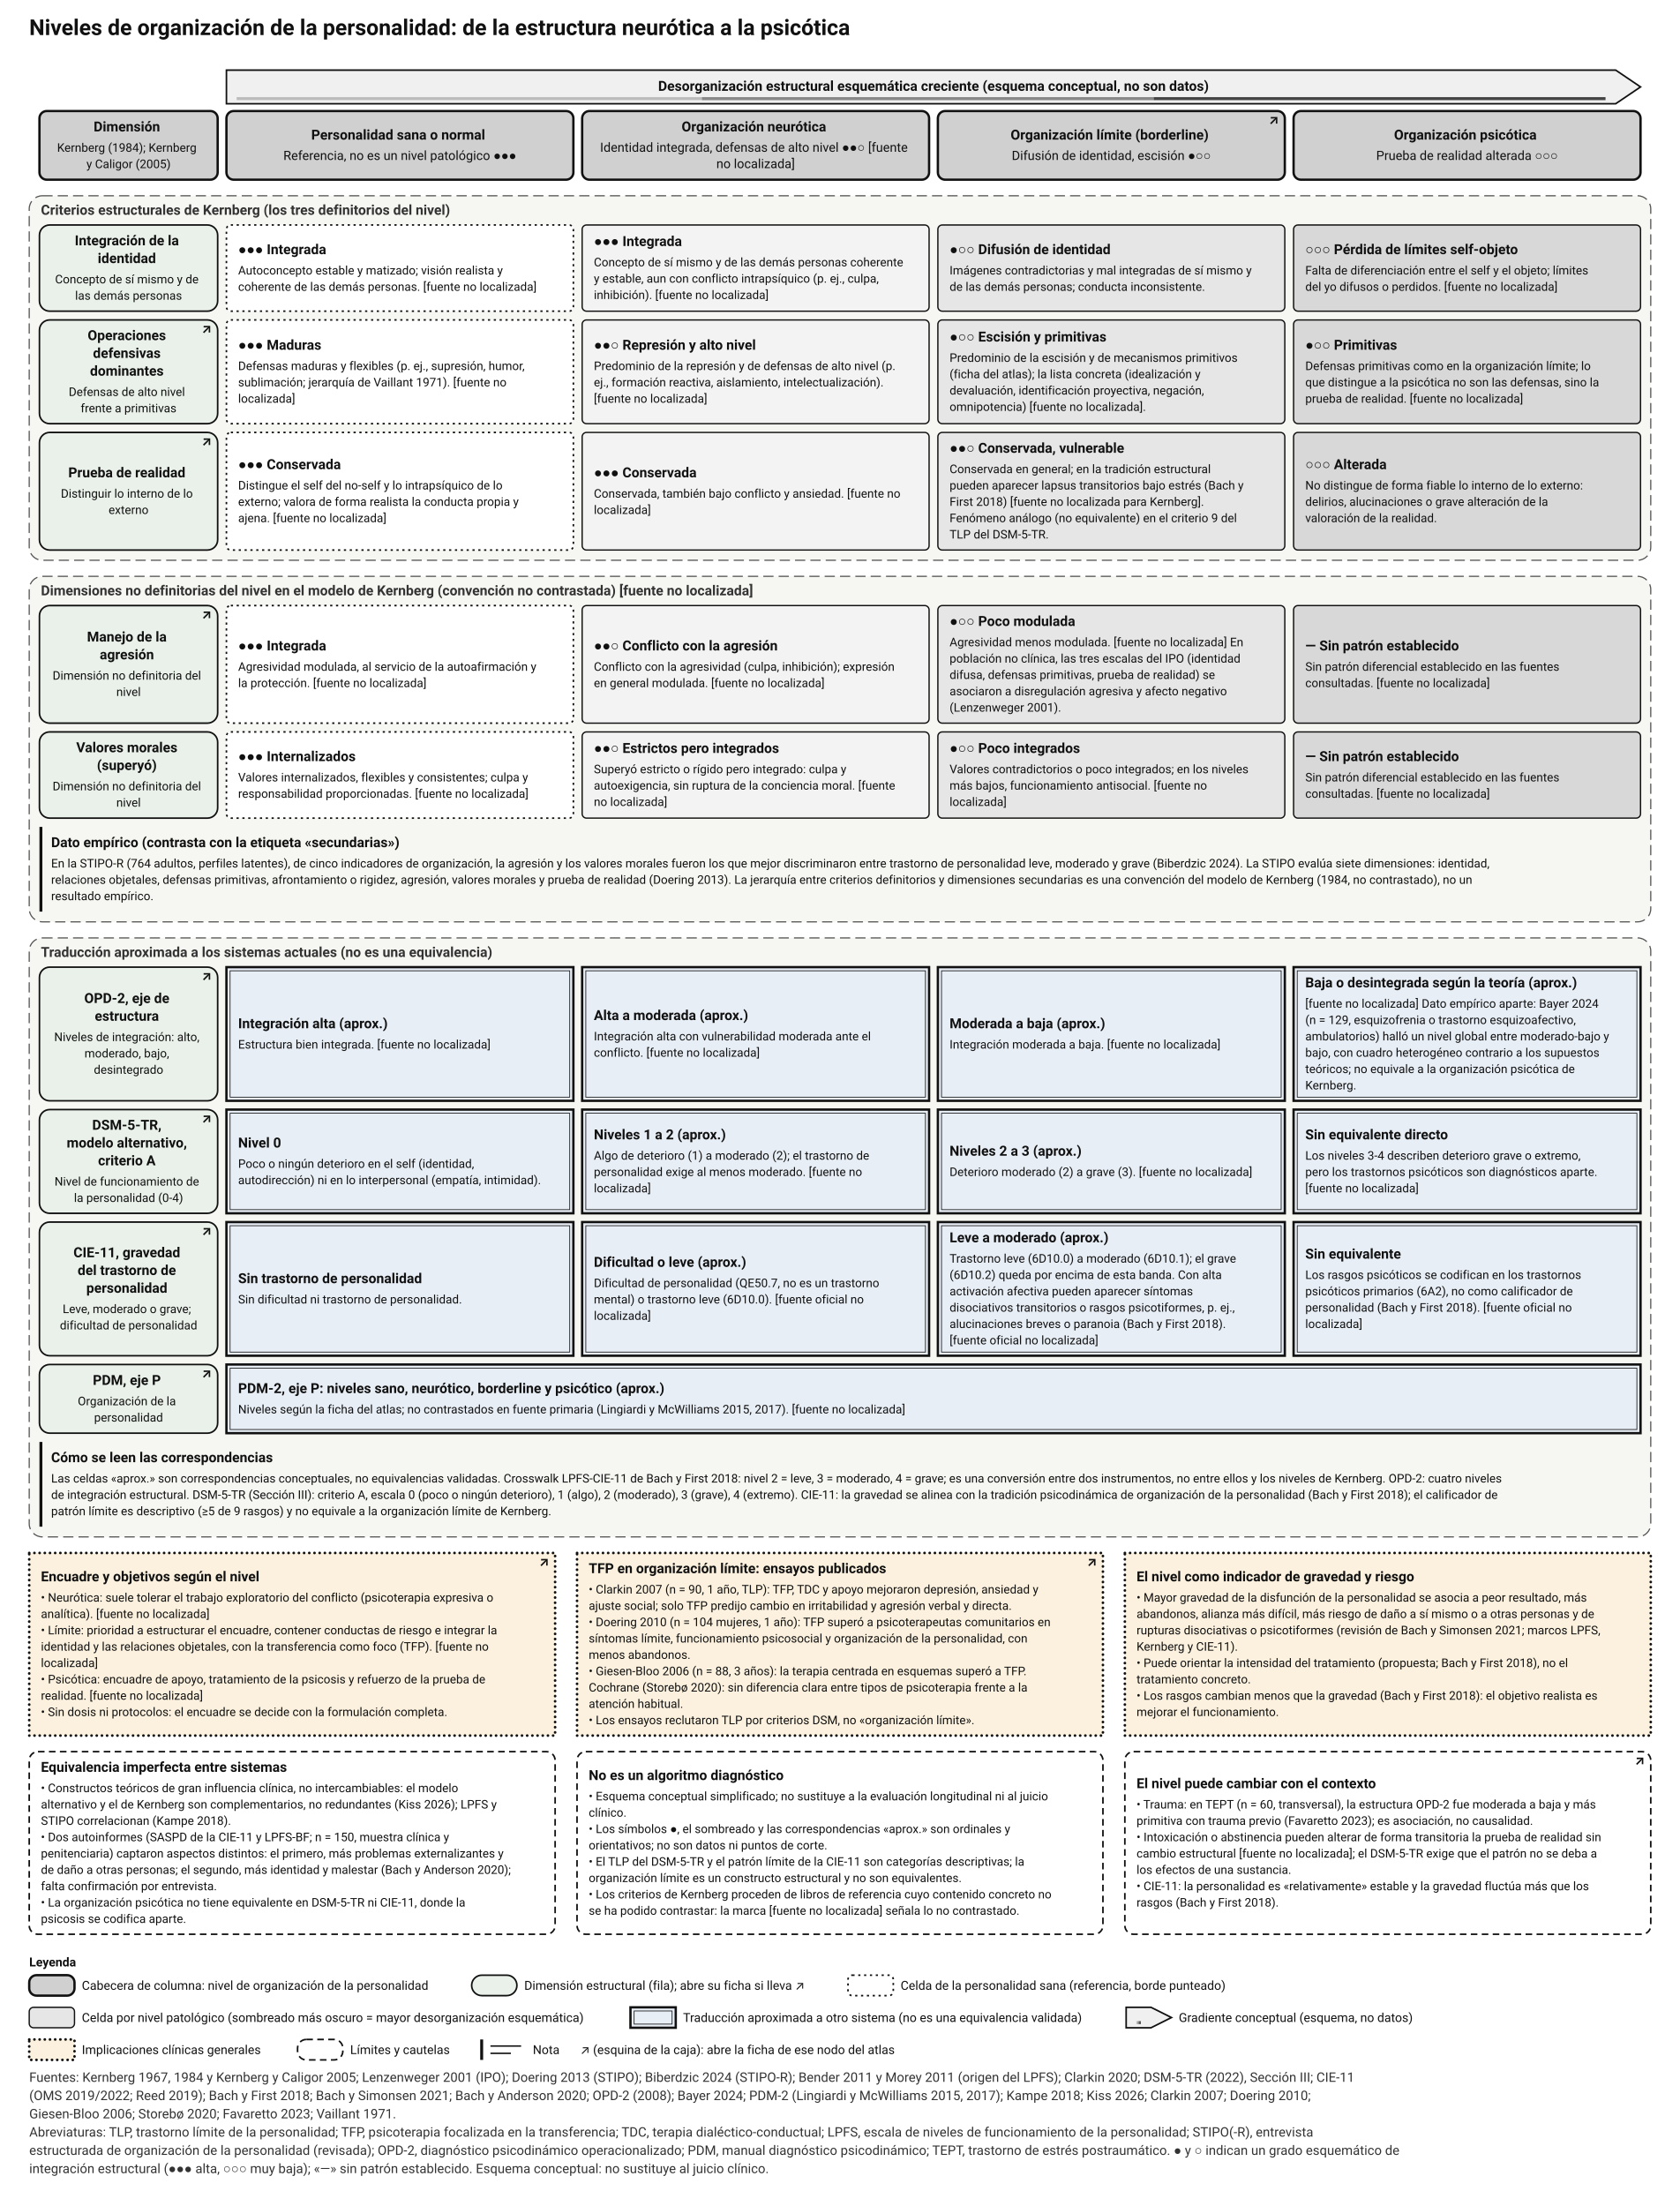
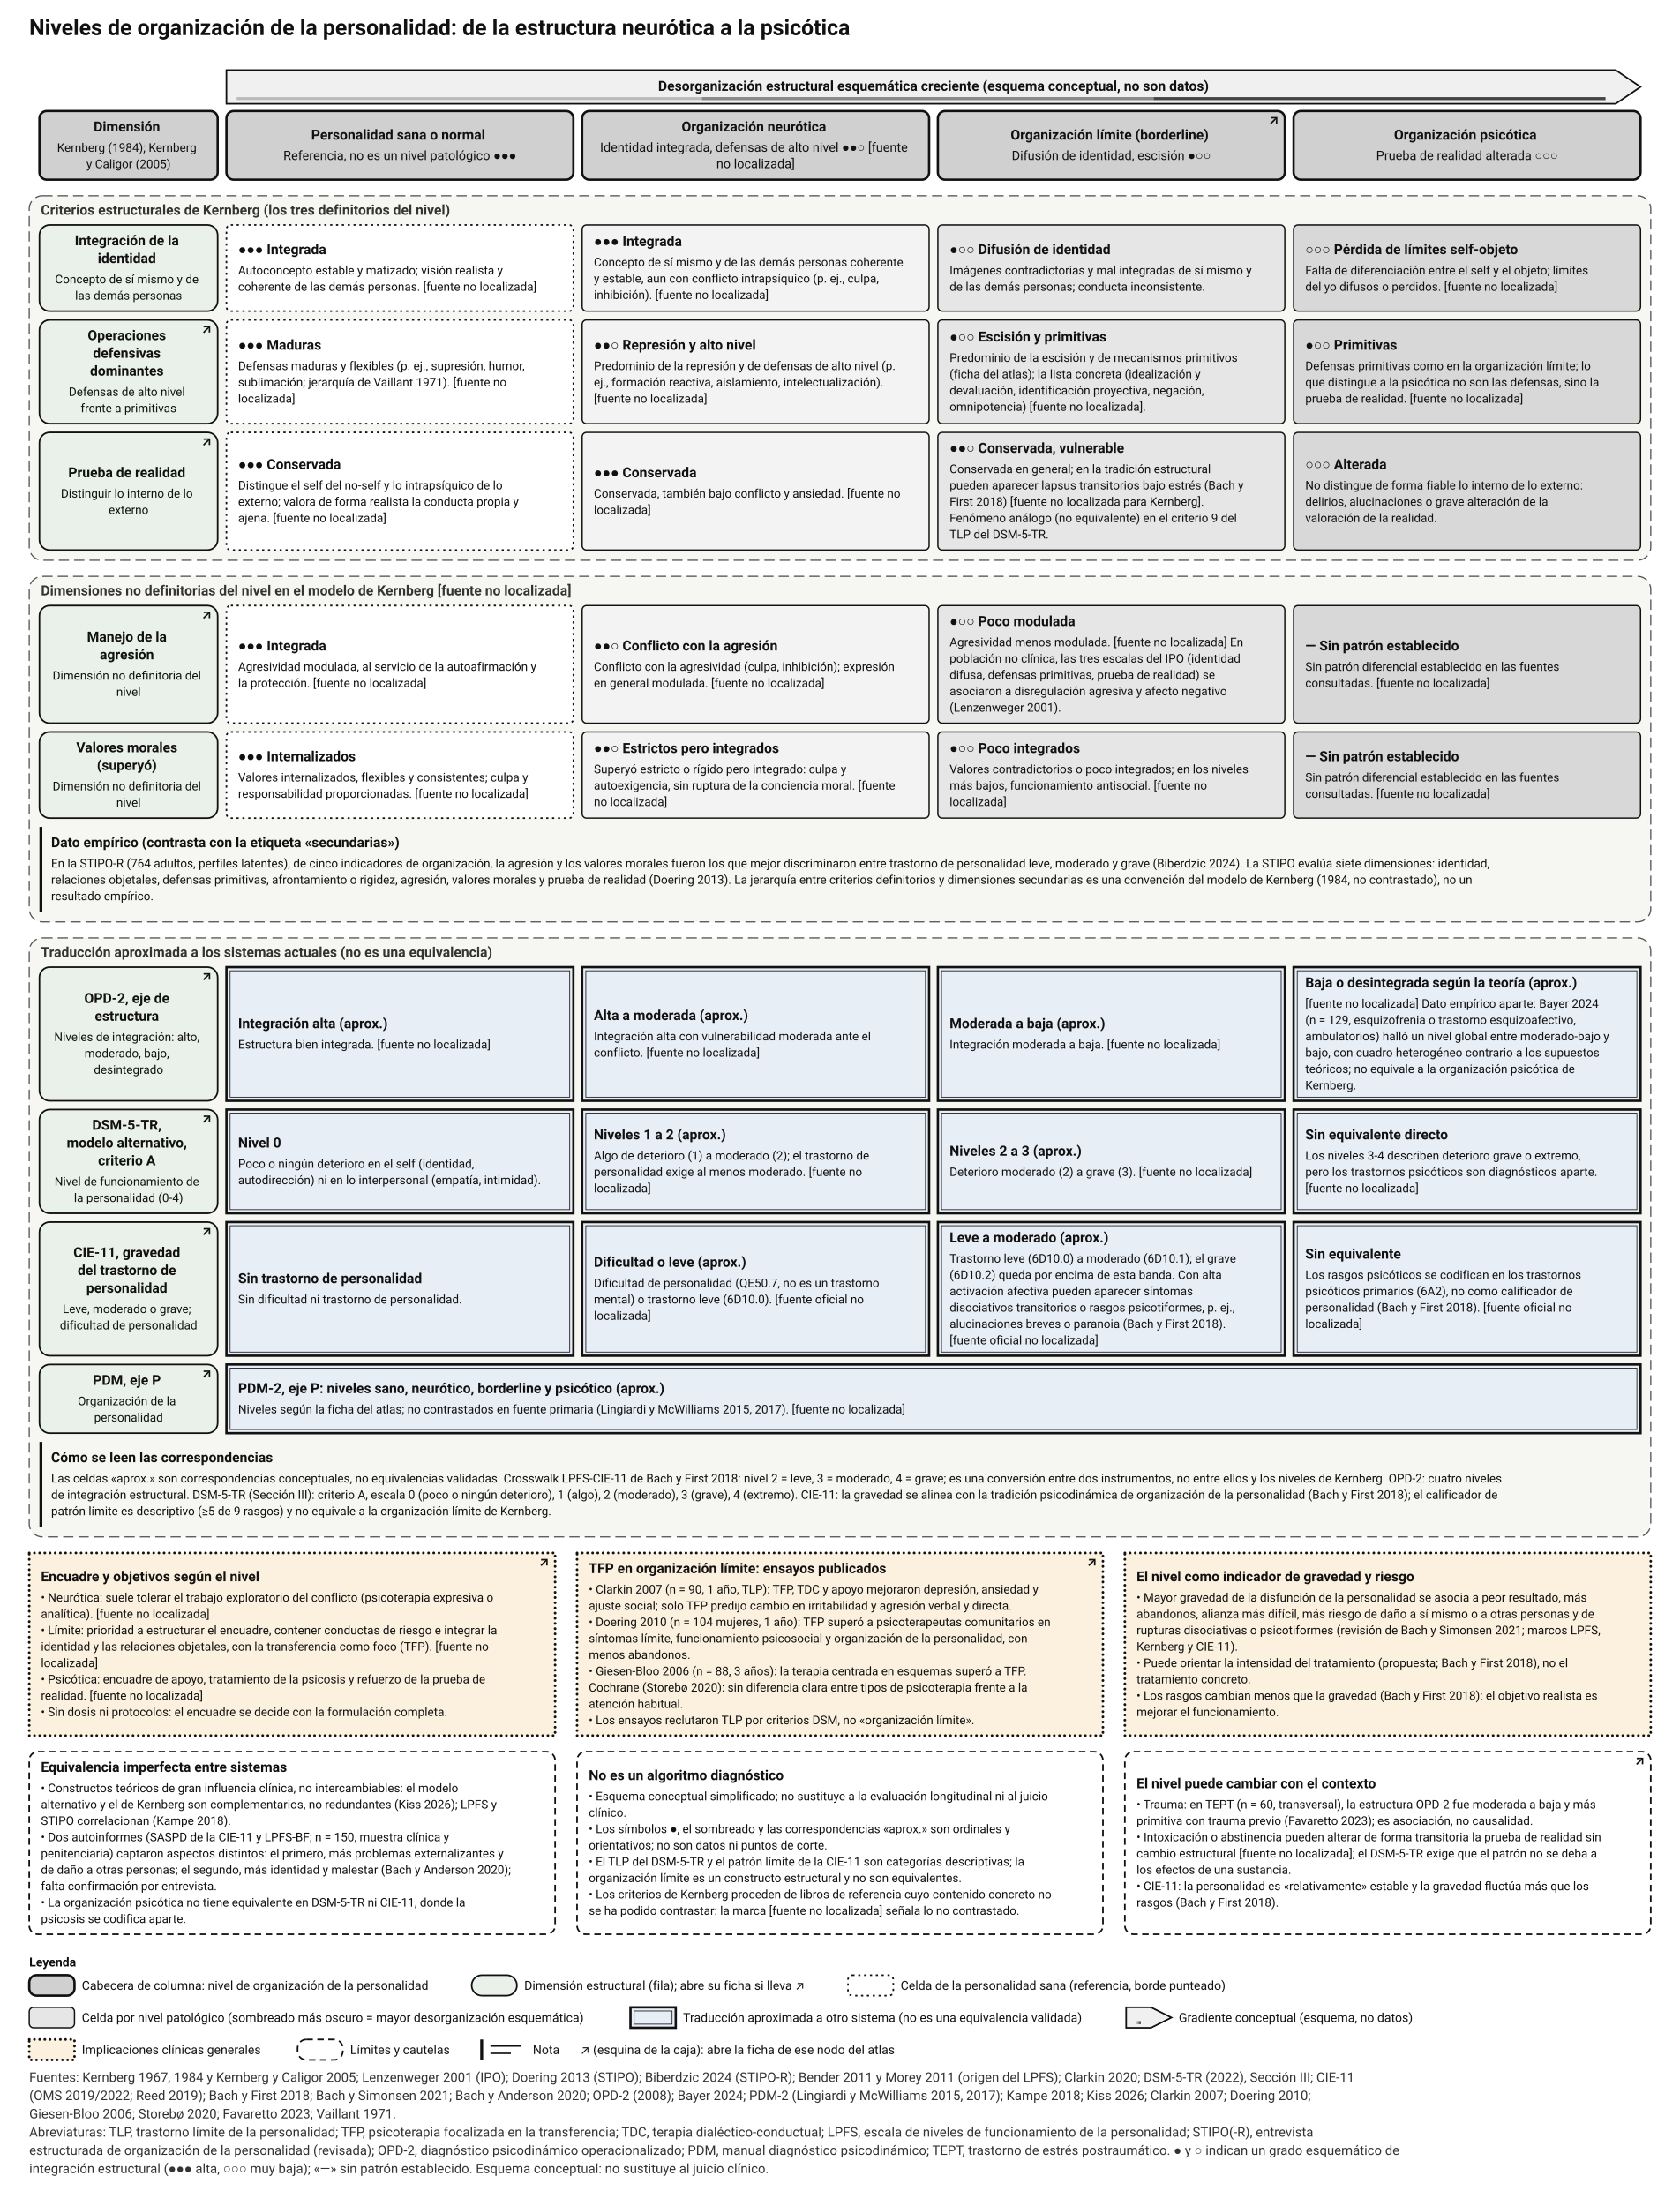
<svg xmlns="http://www.w3.org/2000/svg" width="100%" viewBox="0 0 2300 3020" role="group" aria-labelledby="ft-mod_personalidad_niveles fd-mod_personalidad_niveles" font-family="system-ui,-apple-system,'Segoe UI',Roboto,Arial,sans-serif">
  <style>.flink{cursor:pointer}.flink:hover polygon,.flink:hover rect,.flink:hover ellipse,.flink:focus polygon,.flink:focus rect,.flink:focus ellipse{stroke-width:4.2}.flink:focus{outline:none}</style>
  <rect width="2300" height="3020" fill="#fff" />
  <text x="40" y="48" font-size="30" font-weight="700" fill="#111">Niveles de organización de la personalidad: de la estructura neurótica a la psicótica</text>
  <rect x="40" y="268" width="2220" height="499" rx="18" fill="#f6f6f2" stroke="#555" stroke-width="1.6" stroke-dasharray="14 7" />
  <text x="56" y="294" font-size="19" font-weight="700" fill="#333">Criterios estructurales de Kernberg (los tres definitorios del nivel)</text>
  <rect x="40" y="789" width="2220" height="473" rx="18" fill="#f6f6f2" stroke="#555" stroke-width="1.6" stroke-dasharray="14 7" />
-   <text x="56" y="815" font-size="19" font-weight="700" fill="#333">Dimensiones no definitorias del nivel en el modelo de Kernberg (convención no contrastada) [fuente no localizada]</text>
+   <text x="56" y="815" font-size="19" font-weight="700" fill="#333">Dimensiones no definitorias del nivel en el modelo de Kernberg [fuente no localizada]</text>
  <rect x="40" y="1284" width="2220" height="820" rx="18" fill="#f6f6f2" stroke="#555" stroke-width="1.6" stroke-dasharray="14 7" />
  <text x="56" y="1310" font-size="19" font-weight="700" fill="#333">Traducción aproximada a los sistemas actuales (no es una equivalencia)</text>
  <g class="fbox">
    <polygon points="310,96 2212,96 2246,119 2212,142 310,142" fill="#f0f0f0" stroke="#111" stroke-width="2.2" />
    <rect x="324" y="133" width="1874" height="4" fill="#bbb" />
    <rect x="961.16" y="133" width="618.42" height="4" fill="#888" />
    <rect x="1579.58" y="133" width="618.42" height="4" fill="#444" />
    <text x="1278" y="124.32" font-size="19" fill="#111" text-anchor="middle">
      <tspan x="1278" font-weight="700">Desorganización estructural esquemática creciente (esquema conceptual, no son datos)</tspan>
    </text>
  </g>
  <g class="fbox">
    <rect x="54" y="152" width="244" height="94" rx="10" fill="#d0d0d0" stroke="#111" stroke-width="3.2" />
    <text x="176" y="179.946" font-size="19" fill="#111" text-anchor="middle">
      <tspan x="176" font-weight="700">Dimensión</tspan>
      <tspan x="176" dy="27.834" font-size="16.34">Kernberg (1984); Kernberg</tspan>
      <tspan x="176" dy="22.374" font-size="16.34">y Caligor (2005)</tspan>
    </text>
  </g>
  <g class="fbox">
    <rect x="310" y="152" width="475" height="94" rx="10" fill="#d0d0d0" stroke="#111" stroke-width="3.2" />
    <text x="547.5" y="191.133" font-size="19" fill="#111" text-anchor="middle">
      <tspan x="547.5" font-weight="700">Personalidad sana o normal</tspan>
      <tspan x="547.5" dy="27.834" font-size="17.48">Referencia, no es un nivel patológico ●●●</tspan>
    </text>
  </g>
  <g class="fbox">
    <rect x="797" y="152" width="475" height="94" rx="10" fill="#d0d0d0" stroke="#111" stroke-width="3.2" />
    <text x="1034.5" y="179.946" font-size="19" fill="#111" text-anchor="middle">
      <tspan x="1034.5" font-weight="700">Organización neurótica</tspan>
      <tspan x="1034.5" dy="27.834" font-size="17.48">Identidad integrada, defensas de alto nivel ●●○ [fuente</tspan>
      <tspan x="1034.5" dy="22.374" font-size="17.48">no localizada]</tspan>
    </text>
  </g>
  <g class="fbox flink" data-id="kernberg" tabindex="0" role="link" aria-label="Abrir ficha: Organización borderline de la personalidad (Kernberg)">
    <rect x="1284" y="152" width="475" height="94" rx="10" fill="#d0d0d0" stroke="#111" stroke-width="3.2" />
    <text x="1521.5" y="191.133" font-size="19" fill="#111" text-anchor="middle">
      <tspan x="1521.5" font-weight="700">Organización límite (borderline)</tspan>
      <tspan x="1521.5" dy="27.834" font-size="17.48">Difusión de identidad, escisión ●○○</tspan>
    </text>
    <text x="1751" y="170" font-size="18" text-anchor="end" fill="#111" font-weight="700">↗</text>
  </g>
  <g class="fbox">
    <rect x="1771" y="152" width="475" height="94" rx="10" fill="#d0d0d0" stroke="#111" stroke-width="3.2" />
    <text x="2008.5" y="191.133" font-size="19" fill="#111" text-anchor="middle">
      <tspan x="2008.5" font-weight="700">Organización psicótica</tspan>
      <tspan x="2008.5" dy="27.834" font-size="17.48">Prueba de realidad alterada ○○○</tspan>
    </text>
  </g>
  <g class="fbox">
    <rect x="54" y="308" width="244" height="118" rx="14" fill="#eaf1ea" stroke="#111" stroke-width="2.2" />
    <text x="176" y="335.786" font-size="19" fill="#111" text-anchor="middle">
      <tspan x="176" font-weight="700">Integración de la</tspan>
      <tspan x="176" dy="24.32" font-weight="700">identidad</tspan>
      <tspan x="176" dy="27.834" font-size="16.34">Concepto de sí mismo y de</tspan>
      <tspan x="176" dy="22.374" font-size="16.34">las demás personas</tspan>
    </text>
  </g>
  <g class="fbox">
    <rect x="310" y="308" width="475" height="118" rx="6" fill="#ffffff" stroke="#111" stroke-width="2.2" stroke-dasharray="3 5" />
    <text x="326" y="347.946" font-size="19" fill="#111" text-anchor="start">
      <tspan x="326" font-weight="700">●●● Integrada</tspan>
      <tspan x="326" dy="27.834" font-size="16.34">Autoconcepto estable y matizado; visión realista y</tspan>
      <tspan x="326" dy="22.374" font-size="16.34">coherente de las demás personas. [fuente no localizada]</tspan>
    </text>
  </g>
  <g class="fbox">
    <rect x="797" y="308" width="475" height="118" rx="6" fill="#f3f3f3" stroke="#111" stroke-width="1.8" />
    <text x="813" y="336.758" font-size="19" fill="#111" text-anchor="start">
      <tspan x="813" font-weight="700">●●● Integrada</tspan>
      <tspan x="813" dy="27.834" font-size="16.34">Concepto de sí mismo y de las demás personas coherente</tspan>
      <tspan x="813" dy="22.374" font-size="16.34">y estable, aun con conflicto intrapsíquico (p. ej., culpa,</tspan>
      <tspan x="813" dy="22.374" font-size="16.34">inhibición). [fuente no localizada]</tspan>
    </text>
  </g>
  <g class="fbox">
    <rect x="1284" y="308" width="475" height="118" rx="6" fill="#e6e6e6" stroke="#111" stroke-width="1.8" />
    <text x="1300" y="347.946" font-size="19" fill="#111" text-anchor="start">
      <tspan x="1300" font-weight="700">●○○ Difusión de identidad</tspan>
      <tspan x="1300" dy="27.834" font-size="16.34">Imágenes contradictorias y mal integradas de sí mismo y</tspan>
      <tspan x="1300" dy="22.374" font-size="16.34">de las demás personas; conducta inconsistente.</tspan>
    </text>
  </g>
  <g class="fbox">
    <rect x="1771" y="308" width="475" height="118" rx="6" fill="#d8d8d8" stroke="#111" stroke-width="1.8" />
    <text x="1787" y="347.946" font-size="19" fill="#111" text-anchor="start">
      <tspan x="1787" font-weight="700">○○○ Pérdida de límites self-objeto</tspan>
      <tspan x="1787" dy="27.834" font-size="16.34">Falta de diferenciación entre el self y el objeto; límites</tspan>
      <tspan x="1787" dy="22.374" font-size="16.34">del yo difusos o perdidos. [fuente no localizada]</tspan>
    </text>
  </g>
  <g class="fbox flink" data-id="mec_defensa" tabindex="0" role="link" aria-label="Abrir ficha: Mecanismos de defensa">
    <rect x="54" y="438" width="244" height="142" rx="14" fill="#eaf1ea" stroke="#111" stroke-width="2.2" />
    <text x="176" y="465.626" font-size="19" fill="#111" text-anchor="middle">
      <tspan x="176" font-weight="700">Operaciones</tspan>
      <tspan x="176" dy="24.32" font-weight="700">defensivas</tspan>
      <tspan x="176" dy="24.32" font-weight="700">dominantes</tspan>
      <tspan x="176" dy="27.834" font-size="16.34">Defensas de alto nivel</tspan>
      <tspan x="176" dy="22.374" font-size="16.34">frente a primitivas</tspan>
    </text>
    <text x="290" y="456" font-size="18" text-anchor="end" fill="#111" font-weight="700">↗</text>
  </g>
  <g class="fbox">
    <rect x="310" y="438" width="475" height="142" rx="6" fill="#ffffff" stroke="#111" stroke-width="2.2" stroke-dasharray="3 5" />
    <text x="326" y="478.758" font-size="19" fill="#111" text-anchor="start">
      <tspan x="326" font-weight="700">●●● Maduras</tspan>
      <tspan x="326" dy="27.834" font-size="16.34">Defensas maduras y flexibles (p. ej., supresión, humor,</tspan>
      <tspan x="326" dy="22.374" font-size="16.34">sublimación; jerarquía de Vaillant 1971). [fuente no</tspan>
      <tspan x="326" dy="22.374" font-size="16.34">localizada]</tspan>
    </text>
  </g>
  <g class="fbox">
    <rect x="797" y="438" width="475" height="142" rx="6" fill="#f3f3f3" stroke="#111" stroke-width="1.8" />
    <text x="813" y="478.758" font-size="19" fill="#111" text-anchor="start">
      <tspan x="813" font-weight="700">●●○ Represión y alto nivel</tspan>
      <tspan x="813" dy="27.834" font-size="16.34">Predominio de la represión y de defensas de alto nivel (p.</tspan>
      <tspan x="813" dy="22.374" font-size="16.34">ej., formación reactiva, aislamiento, intelectualización).</tspan>
      <tspan x="813" dy="22.374" font-size="16.34">[fuente no localizada]</tspan>
    </text>
  </g>
  <g class="fbox">
    <rect x="1284" y="438" width="475" height="142" rx="6" fill="#e6e6e6" stroke="#111" stroke-width="1.8" />
    <text x="1300" y="467.571" font-size="19" fill="#111" text-anchor="start">
      <tspan x="1300" font-weight="700">●○○ Escisión y primitivas</tspan>
      <tspan x="1300" dy="27.834" font-size="16.34">Predominio de la escisión y de mecanismos primitivos</tspan>
      <tspan x="1300" dy="22.374" font-size="16.34">(ficha del atlas); la lista concreta (idealización y</tspan>
      <tspan x="1300" dy="22.374" font-size="16.34">devaluación, identificación proyectiva, negación,</tspan>
      <tspan x="1300" dy="22.374" font-size="16.34">omnipotencia) [fuente no localizada].</tspan>
    </text>
  </g>
  <g class="fbox">
    <rect x="1771" y="438" width="475" height="142" rx="6" fill="#d8d8d8" stroke="#111" stroke-width="1.8" />
    <text x="1787" y="478.758" font-size="19" fill="#111" text-anchor="start">
      <tspan x="1787" font-weight="700">●○○ Primitivas</tspan>
      <tspan x="1787" dy="27.834" font-size="16.34">Defensas primitivas como en la organización límite; lo</tspan>
      <tspan x="1787" dy="22.374" font-size="16.34">que distingue a la psicótica no son las defensas, sino la</tspan>
      <tspan x="1787" dy="22.374" font-size="16.34">prueba de realidad. [fuente no localizada]</tspan>
    </text>
  </g>
  <g class="fbox flink" data-id="juicio" tabindex="0" role="link" aria-label="Abrir ficha: Alteración del juicio de realidad">
    <rect x="54" y="592" width="244" height="161" rx="14" fill="#eaf1ea" stroke="#111" stroke-width="2.2" />
    <text x="176" y="653.446" font-size="19" fill="#111" text-anchor="middle">
      <tspan x="176" font-weight="700">Prueba de realidad</tspan>
      <tspan x="176" dy="27.834" font-size="16.34">Distinguir lo interno de lo</tspan>
      <tspan x="176" dy="22.374" font-size="16.34">externo</tspan>
    </text>
    <text x="290" y="610" font-size="18" text-anchor="end" fill="#111" font-weight="700">↗</text>
  </g>
  <g class="fbox">
    <rect x="310" y="592" width="475" height="161" rx="6" fill="#ffffff" stroke="#111" stroke-width="2.2" stroke-dasharray="3 5" />
    <text x="326" y="642.258" font-size="19" fill="#111" text-anchor="start">
      <tspan x="326" font-weight="700">●●● Conservada</tspan>
      <tspan x="326" dy="27.834" font-size="16.34">Distingue el self del no-self y lo intrapsíquico de lo</tspan>
      <tspan x="326" dy="22.374" font-size="16.34">externo; valora de forma realista la conducta propia y</tspan>
      <tspan x="326" dy="22.374" font-size="16.34">ajena. [fuente no localizada]</tspan>
    </text>
  </g>
  <g class="fbox">
    <rect x="797" y="592" width="475" height="161" rx="6" fill="#f3f3f3" stroke="#111" stroke-width="1.8" />
    <text x="813" y="653.446" font-size="19" fill="#111" text-anchor="start">
      <tspan x="813" font-weight="700">●●● Conservada</tspan>
      <tspan x="813" dy="27.834" font-size="16.34">Conservada, también bajo conflicto y ansiedad. [fuente no</tspan>
      <tspan x="813" dy="22.374" font-size="16.34">localizada]</tspan>
    </text>
  </g>
  <g class="fbox">
    <rect x="1284" y="592" width="475" height="161" rx="6" fill="#e6e6e6" stroke="#111" stroke-width="1.8" />
    <text x="1300" y="619.884" font-size="19" fill="#111" text-anchor="start">
      <tspan x="1300" font-weight="700">●●○ Conservada, vulnerable</tspan>
      <tspan x="1300" dy="27.834" font-size="16.34">Conservada en general; en la tradición estructural</tspan>
      <tspan x="1300" dy="22.374" font-size="16.34">pueden aparecer lapsus transitorios bajo estrés (Bach y</tspan>
      <tspan x="1300" dy="22.374" font-size="16.34">First 2018) [fuente no localizada para Kernberg].</tspan>
      <tspan x="1300" dy="22.374" font-size="16.34">Fenómeno análogo (no equivalente) en el criterio 9 del</tspan>
      <tspan x="1300" dy="22.374" font-size="16.34">TLP del DSM-5-TR.</tspan>
    </text>
  </g>
  <g class="fbox">
    <rect x="1771" y="592" width="475" height="161" rx="6" fill="#d8d8d8" stroke="#111" stroke-width="1.8" />
    <text x="1787" y="642.258" font-size="19" fill="#111" text-anchor="start">
      <tspan x="1787" font-weight="700">○○○ Alterada</tspan>
      <tspan x="1787" dy="27.834" font-size="16.34">No distingue de forma fiable lo interno de lo externo:</tspan>
      <tspan x="1787" dy="22.374" font-size="16.34">delirios, alucinaciones o grave alteración de la</tspan>
      <tspan x="1787" dy="22.374" font-size="16.34">valoración de la realidad.</tspan>
    </text>
  </g>
  <g class="fbox flink" data-id="hetero_agr" tabindex="0" role="link" aria-label="Abrir ficha: Agresividad y violencia">
    <rect x="54" y="829" width="244" height="161" rx="14" fill="#eaf1ea" stroke="#111" stroke-width="2.2" />
    <text x="176" y="878.286" font-size="19" fill="#111" text-anchor="middle">
      <tspan x="176" font-weight="700">Manejo de la</tspan>
      <tspan x="176" dy="24.32" font-weight="700">agresión</tspan>
      <tspan x="176" dy="27.834" font-size="16.34">Dimensión no definitoria del</tspan>
      <tspan x="176" dy="22.374" font-size="16.34">nivel</tspan>
    </text>
    <text x="290" y="847" font-size="18" text-anchor="end" fill="#111" font-weight="700">↗</text>
  </g>
  <g class="fbox">
    <rect x="310" y="829" width="475" height="161" rx="6" fill="#ffffff" stroke="#111" stroke-width="2.2" stroke-dasharray="3 5" />
    <text x="326" y="890.446" font-size="19" fill="#111" text-anchor="start">
      <tspan x="326" font-weight="700">●●● Integrada</tspan>
      <tspan x="326" dy="27.834" font-size="16.34">Agresividad modulada, al servicio de la autoafirmación y</tspan>
      <tspan x="326" dy="22.374" font-size="16.34">la protección. [fuente no localizada]</tspan>
    </text>
  </g>
  <g class="fbox">
    <rect x="797" y="829" width="475" height="161" rx="6" fill="#f3f3f3" stroke="#111" stroke-width="1.8" />
    <text x="813" y="890.446" font-size="19" fill="#111" text-anchor="start">
      <tspan x="813" font-weight="700">●●○ Conflicto con la agresión</tspan>
      <tspan x="813" dy="27.834" font-size="16.34">Conflicto con la agresividad (culpa, inhibición); expresión</tspan>
      <tspan x="813" dy="22.374" font-size="16.34">en general modulada. [fuente no localizada]</tspan>
    </text>
  </g>
  <g class="fbox">
    <rect x="1284" y="829" width="475" height="161" rx="6" fill="#e6e6e6" stroke="#111" stroke-width="1.8" />
    <text x="1300" y="856.884" font-size="19" fill="#111" text-anchor="start">
      <tspan x="1300" font-weight="700">●○○ Poco modulada</tspan>
      <tspan x="1300" dy="27.834" font-size="16.34">Agresividad menos modulada. [fuente no localizada] En</tspan>
      <tspan x="1300" dy="22.374" font-size="16.34">población no clínica, las tres escalas del IPO (identidad</tspan>
      <tspan x="1300" dy="22.374" font-size="16.34">difusa, defensas primitivas, prueba de realidad) se</tspan>
      <tspan x="1300" dy="22.374" font-size="16.34">asociaron a disregulación agresiva y afecto negativo</tspan>
      <tspan x="1300" dy="22.374" font-size="16.34">(Lenzenweger 2001).</tspan>
    </text>
  </g>
  <g class="fbox">
    <rect x="1771" y="829" width="475" height="161" rx="6" fill="#d8d8d8" stroke="#111" stroke-width="1.8" />
    <text x="1787" y="890.446" font-size="19" fill="#111" text-anchor="start">
      <tspan x="1787" font-weight="700">— Sin patrón establecido</tspan>
      <tspan x="1787" dy="27.834" font-size="16.34">Sin patrón diferencial establecido en las fuentes</tspan>
      <tspan x="1787" dy="22.374" font-size="16.34">consultadas. [fuente no localizada]</tspan>
    </text>
  </g>
  <g class="fbox">
    <rect x="54" y="1002" width="244" height="118" rx="14" fill="#eaf1ea" stroke="#111" stroke-width="2.2" />
    <text x="176" y="1029.786" font-size="19" fill="#111" text-anchor="middle">
      <tspan x="176" font-weight="700">Valores morales</tspan>
      <tspan x="176" dy="24.32" font-weight="700">(superyó)</tspan>
      <tspan x="176" dy="27.834" font-size="16.34">Dimensión no definitoria del</tspan>
      <tspan x="176" dy="22.374" font-size="16.34">nivel</tspan>
    </text>
  </g>
  <g class="fbox">
    <rect x="310" y="1002" width="475" height="118" rx="6" fill="#ffffff" stroke="#111" stroke-width="2.2" stroke-dasharray="3 5" />
    <text x="326" y="1041.946" font-size="19" fill="#111" text-anchor="start">
      <tspan x="326" font-weight="700">●●● Internalizados</tspan>
      <tspan x="326" dy="27.834" font-size="16.34">Valores internalizados, flexibles y consistentes; culpa y</tspan>
      <tspan x="326" dy="22.374" font-size="16.34">responsabilidad proporcionadas. [fuente no localizada]</tspan>
    </text>
  </g>
  <g class="fbox">
    <rect x="797" y="1002" width="475" height="118" rx="6" fill="#f3f3f3" stroke="#111" stroke-width="1.8" />
    <text x="813" y="1030.758" font-size="19" fill="#111" text-anchor="start">
      <tspan x="813" font-weight="700">●●○ Estrictos pero integrados</tspan>
      <tspan x="813" dy="27.834" font-size="16.34">Superyó estricto o rígido pero integrado: culpa y</tspan>
      <tspan x="813" dy="22.374" font-size="16.34">autoexigencia, sin ruptura de la conciencia moral. [fuente</tspan>
      <tspan x="813" dy="22.374" font-size="16.34">no localizada]</tspan>
    </text>
  </g>
  <g class="fbox">
    <rect x="1284" y="1002" width="475" height="118" rx="6" fill="#e6e6e6" stroke="#111" stroke-width="1.8" />
    <text x="1300" y="1030.758" font-size="19" fill="#111" text-anchor="start">
      <tspan x="1300" font-weight="700">●○○ Poco integrados</tspan>
      <tspan x="1300" dy="27.834" font-size="16.34">Valores contradictorios o poco integrados; en los niveles</tspan>
      <tspan x="1300" dy="22.374" font-size="16.34">más bajos, funcionamiento antisocial. [fuente no</tspan>
      <tspan x="1300" dy="22.374" font-size="16.34">localizada]</tspan>
    </text>
  </g>
  <g class="fbox">
    <rect x="1771" y="1002" width="475" height="118" rx="6" fill="#d8d8d8" stroke="#111" stroke-width="1.8" />
    <text x="1787" y="1041.946" font-size="19" fill="#111" text-anchor="start">
      <tspan x="1787" font-weight="700">— Sin patrón establecido</tspan>
      <tspan x="1787" dy="27.834" font-size="16.34">Sin patrón diferencial establecido en las fuentes</tspan>
      <tspan x="1787" dy="22.374" font-size="16.34">consultadas. [fuente no localizada]</tspan>
    </text>
  </g>
  <g class="fbox">
    <line x1="56" y1="1132" x2="56" y2="1248" stroke="#111" stroke-width="4" />
    <text x="70" y="1159.758" font-size="19" fill="#111" text-anchor="start">
      <tspan x="70" font-weight="700">Dato empírico (contrasta con la etiqueta «secundarias»)</tspan>
      <tspan x="70" dy="27.834" font-size="16.34">En la STIPO-R (764 adultos, perfiles latentes), de cinco indicadores de organización, la agresión y los valores morales fueron los que mejor discriminaron entre trastorno de personalidad leve, moderado y grave (Biberdzic 2024). La STIPO evalúa siete dimensiones: identidad,</tspan>
      <tspan x="70" dy="22.374" font-size="16.34">relaciones objetales, defensas primitivas, afrontamiento o rigidez, agresión, valores morales y prueba de realidad (Doering 2013). La jerarquía entre criterios definitorios y dimensiones secundarias es una convención del modelo de Kernberg (1984, no contrastado), no un</tspan>
      <tspan x="70" dy="22.374" font-size="16.34">resultado empírico.</tspan>
    </text>
  </g>
  <g class="fbox flink" data-id="opd2" tabindex="0" role="link" aria-label="Abrir ficha: Diagnóstico Psicodinámico Operacionalizado (OPD-2)">
    <rect x="54" y="1324" width="244" height="183" rx="14" fill="#eaf1ea" stroke="#111" stroke-width="2.2" />
    <text x="176" y="1373.098" font-size="19" fill="#111" text-anchor="middle">
      <tspan x="176" font-weight="700">OPD-2, eje de</tspan>
      <tspan x="176" dy="24.32" font-weight="700">estructura</tspan>
      <tspan x="176" dy="27.834" font-size="16.34">Niveles de integración: alto,</tspan>
      <tspan x="176" dy="22.374" font-size="16.34">moderado, bajo,</tspan>
      <tspan x="176" dy="22.374" font-size="16.34">desintegrado</tspan>
    </text>
    <text x="290" y="1342" font-size="18" text-anchor="end" fill="#111" font-weight="700">↗</text>
  </g>
  <g class="fbox">
    <rect x="310" y="1324" width="475" height="183" fill="#e8eef6" stroke="#111" stroke-width="3.2" />
    <rect x="315" y="1329" width="465" height="173" fill="none" stroke="#111" stroke-width="1" />
    <text x="326" y="1407.633" font-size="19" fill="#111" text-anchor="start">
      <tspan x="326" font-weight="700">Integración alta (aprox.)</tspan>
      <tspan x="326" dy="27.834" font-size="16.34">Estructura bien integrada. [fuente no localizada]</tspan>
    </text>
  </g>
  <g class="fbox">
    <rect x="797" y="1324" width="475" height="183" fill="#e8eef6" stroke="#111" stroke-width="3.2" />
    <rect x="802" y="1329" width="465" height="173" fill="none" stroke="#111" stroke-width="1" />
    <text x="813" y="1396.446" font-size="19" fill="#111" text-anchor="start">
      <tspan x="813" font-weight="700">Alta a moderada (aprox.)</tspan>
      <tspan x="813" dy="27.834" font-size="16.34">Integración alta con vulnerabilidad moderada ante el</tspan>
      <tspan x="813" dy="22.374" font-size="16.34">conflicto. [fuente no localizada]</tspan>
    </text>
  </g>
  <g class="fbox">
    <rect x="1284" y="1324" width="475" height="183" fill="#e8eef6" stroke="#111" stroke-width="3.2" />
    <rect x="1289" y="1329" width="465" height="173" fill="none" stroke="#111" stroke-width="1" />
    <text x="1300" y="1407.633" font-size="19" fill="#111" text-anchor="start">
      <tspan x="1300" font-weight="700">Moderada a baja (aprox.)</tspan>
      <tspan x="1300" dy="27.834" font-size="16.34">Integración moderada a baja. [fuente no localizada]</tspan>
    </text>
  </g>
  <g class="fbox">
    <rect x="1771" y="1324" width="475" height="183" fill="#e8eef6" stroke="#111" stroke-width="3.2" />
    <rect x="1776" y="1329" width="465" height="173" fill="none" stroke="#111" stroke-width="1" />
    <text x="1787" y="1351.697" font-size="19" fill="#111" text-anchor="start">
      <tspan x="1787" font-weight="700">Baja o desintegrada según la teoría (aprox.)</tspan>
      <tspan x="1787" dy="27.834" font-size="16.34">[fuente no localizada] Dato empírico aparte: Bayer 2024</tspan>
      <tspan x="1787" dy="22.374" font-size="16.34">(n = 129, esquizofrenia o trastorno esquizoafectivo,</tspan>
      <tspan x="1787" dy="22.374" font-size="16.34">ambulatorios) halló un nivel global entre moderado-bajo y</tspan>
      <tspan x="1787" dy="22.374" font-size="16.34">bajo, con cuadro heterogéneo contrario a los supuestos</tspan>
      <tspan x="1787" dy="22.374" font-size="16.34">teóricos; no equivale a la organización psicótica de</tspan>
      <tspan x="1787" dy="22.374" font-size="16.34">Kernberg.</tspan>
    </text>
  </g>
  <g class="fbox flink" data-id="hitop_tp" tabindex="0" role="link" aria-label="Abrir ficha: Modelos dimensionales de personalidad (HiTOP, AMPD, CIE-11)">
    <rect x="54" y="1519" width="244" height="142" rx="14" fill="#eaf1ea" stroke="#111" stroke-width="2.2" />
    <text x="176" y="1546.626" font-size="19" fill="#111" text-anchor="middle">
      <tspan x="176" font-weight="700">DSM-5-TR,</tspan>
      <tspan x="176" dy="24.32" font-weight="700">modelo alternativo,</tspan>
      <tspan x="176" dy="24.32" font-weight="700">criterio A</tspan>
      <tspan x="176" dy="27.834" font-size="16.34">Nivel de funcionamiento de</tspan>
      <tspan x="176" dy="22.374" font-size="16.34">la personalidad (0-4)</tspan>
    </text>
    <text x="290" y="1537" font-size="18" text-anchor="end" fill="#111" font-weight="700">↗</text>
  </g>
  <g class="fbox">
    <rect x="310" y="1519" width="475" height="142" fill="#e8eef6" stroke="#111" stroke-width="3.2" />
    <rect x="315" y="1524" width="465" height="132" fill="none" stroke="#111" stroke-width="1" />
    <text x="326" y="1570.946" font-size="19" fill="#111" text-anchor="start">
      <tspan x="326" font-weight="700">Nivel 0</tspan>
      <tspan x="326" dy="27.834" font-size="16.34">Poco o ningún deterioro en el self (identidad,</tspan>
      <tspan x="326" dy="22.374" font-size="16.34">autodirección) ni en lo interpersonal (empatía, intimidad).</tspan>
    </text>
  </g>
  <g class="fbox">
    <rect x="797" y="1519" width="475" height="142" fill="#e8eef6" stroke="#111" stroke-width="3.2" />
    <rect x="802" y="1524" width="465" height="132" fill="none" stroke="#111" stroke-width="1" />
    <text x="813" y="1559.758" font-size="19" fill="#111" text-anchor="start">
      <tspan x="813" font-weight="700">Niveles 1 a 2 (aprox.)</tspan>
      <tspan x="813" dy="27.834" font-size="16.34">Algo de deterioro (1) a moderado (2); el trastorno de</tspan>
      <tspan x="813" dy="22.374" font-size="16.34">personalidad exige al menos moderado. [fuente no</tspan>
      <tspan x="813" dy="22.374" font-size="16.34">localizada]</tspan>
    </text>
  </g>
  <g class="fbox">
    <rect x="1284" y="1519" width="475" height="142" fill="#e8eef6" stroke="#111" stroke-width="3.2" />
    <rect x="1289" y="1524" width="465" height="132" fill="none" stroke="#111" stroke-width="1" />
    <text x="1300" y="1582.133" font-size="19" fill="#111" text-anchor="start">
      <tspan x="1300" font-weight="700">Niveles 2 a 3 (aprox.)</tspan>
      <tspan x="1300" dy="27.834" font-size="16.34">Deterioro moderado (2) a grave (3). [fuente no localizada]</tspan>
    </text>
  </g>
  <g class="fbox">
    <rect x="1771" y="1519" width="475" height="142" fill="#e8eef6" stroke="#111" stroke-width="3.2" />
    <rect x="1776" y="1524" width="465" height="132" fill="none" stroke="#111" stroke-width="1" />
    <text x="1787" y="1559.758" font-size="19" fill="#111" text-anchor="start">
      <tspan x="1787" font-weight="700">Sin equivalente directo</tspan>
      <tspan x="1787" dy="27.834" font-size="16.34">Los niveles 3-4 describen deterioro grave o extremo,</tspan>
      <tspan x="1787" dy="22.374" font-size="16.34">pero los trastornos psicóticos son diagnósticos aparte.</tspan>
      <tspan x="1787" dy="22.374" font-size="16.34">[fuente no localizada]</tspan>
    </text>
  </g>
  <g class="fbox flink" data-id="hitop_tp" tabindex="0" role="link" aria-label="Abrir ficha: Modelos dimensionales de personalidad (HiTOP, AMPD, CIE-11)">
    <rect x="54" y="1673" width="244" height="183" rx="14" fill="#eaf1ea" stroke="#111" stroke-width="2.2" />
    <text x="176" y="1721.126" font-size="19" fill="#111" text-anchor="middle">
      <tspan x="176" font-weight="700">CIE-11, gravedad</tspan>
      <tspan x="176" dy="24.32" font-weight="700">del trastorno de</tspan>
      <tspan x="176" dy="24.32" font-weight="700">personalidad</tspan>
      <tspan x="176" dy="27.834" font-size="16.34">Leve, moderado o grave;</tspan>
      <tspan x="176" dy="22.374" font-size="16.34">dificultad de personalidad</tspan>
    </text>
    <text x="290" y="1691" font-size="18" text-anchor="end" fill="#111" font-weight="700">↗</text>
  </g>
  <g class="fbox">
    <rect x="310" y="1673" width="475" height="183" fill="#e8eef6" stroke="#111" stroke-width="3.2" />
    <rect x="315" y="1678" width="465" height="173" fill="none" stroke="#111" stroke-width="1" />
    <text x="326" y="1756.633" font-size="19" fill="#111" text-anchor="start">
      <tspan x="326" font-weight="700">Sin trastorno de personalidad</tspan>
      <tspan x="326" dy="27.834" font-size="16.34">Sin dificultad ni trastorno de personalidad.</tspan>
    </text>
  </g>
  <g class="fbox">
    <rect x="797" y="1673" width="475" height="183" fill="#e8eef6" stroke="#111" stroke-width="3.2" />
    <rect x="802" y="1678" width="465" height="173" fill="none" stroke="#111" stroke-width="1" />
    <text x="813" y="1734.258" font-size="19" fill="#111" text-anchor="start">
      <tspan x="813" font-weight="700">Dificultad o leve (aprox.)</tspan>
      <tspan x="813" dy="27.834" font-size="16.34">Dificultad de personalidad (QE50.7, no es un trastorno</tspan>
      <tspan x="813" dy="22.374" font-size="16.34">mental) o trastorno leve (6D10.0). [fuente oficial no</tspan>
      <tspan x="813" dy="22.374" font-size="16.34">localizada]</tspan>
    </text>
  </g>
  <g class="fbox">
    <rect x="1284" y="1673" width="475" height="183" fill="#e8eef6" stroke="#111" stroke-width="3.2" />
    <rect x="1289" y="1678" width="465" height="173" fill="none" stroke="#111" stroke-width="1" />
    <text x="1300" y="1700.697" font-size="19" fill="#111" text-anchor="start">
      <tspan x="1300" font-weight="700">Leve a moderado (aprox.)</tspan>
      <tspan x="1300" dy="27.834" font-size="16.34">Trastorno leve (6D10.0) a moderado (6D10.1); el grave</tspan>
      <tspan x="1300" dy="22.374" font-size="16.34">(6D10.2) queda por encima de esta banda. Con alta</tspan>
      <tspan x="1300" dy="22.374" font-size="16.34">activación afectiva pueden aparecer síntomas</tspan>
      <tspan x="1300" dy="22.374" font-size="16.34">disociativos transitorios o rasgos psicotiformes, p. ej.,</tspan>
      <tspan x="1300" dy="22.374" font-size="16.34">alucinaciones breves o paranoia (Bach y First 2018).</tspan>
      <tspan x="1300" dy="22.374" font-size="16.34">[fuente oficial no localizada]</tspan>
    </text>
  </g>
  <g class="fbox">
    <rect x="1771" y="1673" width="475" height="183" fill="#e8eef6" stroke="#111" stroke-width="3.2" />
    <rect x="1776" y="1678" width="465" height="173" fill="none" stroke="#111" stroke-width="1" />
    <text x="1787" y="1723.071" font-size="19" fill="#111" text-anchor="start">
      <tspan x="1787" font-weight="700">Sin equivalente</tspan>
      <tspan x="1787" dy="27.834" font-size="16.34">Los rasgos psicóticos se codifican en los trastornos</tspan>
      <tspan x="1787" dy="22.374" font-size="16.34">psicóticos primarios (6A2), no como calificador de</tspan>
      <tspan x="1787" dy="22.374" font-size="16.34">personalidad (Bach y First 2018). [fuente oficial no</tspan>
      <tspan x="1787" dy="22.374" font-size="16.34">localizada]</tspan>
    </text>
  </g>
  <g class="fbox flink" data-id="pdm2" tabindex="0" role="link" aria-label="Abrir ficha: Manual Diagnóstico Psicodinámico (PDM-2)">
    <rect x="54" y="1868" width="244" height="94" rx="14" fill="#eaf1ea" stroke="#111" stroke-width="2.2" />
    <text x="176" y="1895.946" font-size="19" fill="#111" text-anchor="middle">
      <tspan x="176" font-weight="700">PDM, eje P</tspan>
      <tspan x="176" dy="27.834" font-size="16.34">Organización de la</tspan>
      <tspan x="176" dy="22.374" font-size="16.34">personalidad</tspan>
    </text>
    <text x="290" y="1886" font-size="18" text-anchor="end" fill="#111" font-weight="700">↗</text>
  </g>
  <g class="fbox">
    <rect x="310" y="1868" width="1936" height="94" fill="#e8eef6" stroke="#111" stroke-width="3.2" />
    <rect x="315" y="1873" width="1926" height="84" fill="none" stroke="#111" stroke-width="1" />
    <text x="326" y="1907.133" font-size="19" fill="#111" text-anchor="start">
      <tspan x="326" font-weight="700">PDM-2, eje P: niveles sano, neurótico, borderline y psicótico (aprox.)</tspan>
      <tspan x="326" dy="27.834" font-size="16.34">Niveles según la ficha del atlas; no contrastados en fuente primaria (Lingiardi y McWilliams 2015, 2017). [fuente no localizada]</tspan>
    </text>
  </g>
  <g class="fbox">
    <line x1="56" y1="1974" x2="56" y2="2090" stroke="#111" stroke-width="4" />
    <text x="70" y="2001.758" font-size="19" fill="#111" text-anchor="start">
      <tspan x="70" font-weight="700">Cómo se leen las correspondencias</tspan>
      <tspan x="70" dy="27.834" font-size="16.34">Las celdas «aprox.» son correspondencias conceptuales, no equivalencias validadas. Crosswalk LPFS-CIE-11 de Bach y First 2018: nivel 2 = leve, 3 = moderado, 4 = grave; es una conversión entre dos instrumentos, no entre ellos y los niveles de Kernberg. OPD-2: cuatro niveles</tspan>
      <tspan x="70" dy="22.374" font-size="16.34">de integración estructural. DSM-5-TR (Sección III): criterio A, escala 0 (poco o ningún deterioro), 1 (algo), 2 (moderado), 3 (grave), 4 (extremo). CIE-11: la gravedad se alinea con la tradición psicodinámica de organización de la personalidad (Bach y First 2018); el calificador de</tspan>
      <tspan x="70" dy="22.374" font-size="16.34">patrón límite es descriptivo (≥5 de 9 rasgos) y no equivale a la organización límite de Kernberg.</tspan>
    </text>
  </g>
  <g class="fbox flink" data-id="psicodin_breve" tabindex="0" role="link" aria-label="Abrir ficha: Psicoterapia psicodinámica">
    <rect x="40" y="2126" width="720" height="250" fill="#fbf1de" stroke="#111" stroke-width="3.6" stroke-dasharray="0.1 7" stroke-linecap="round" />
    <text x="56" y="2164.822" font-size="19" fill="#111" text-anchor="start">
      <tspan x="56" font-weight="700">Encuadre y objetivos según el nivel</tspan>
      <tspan x="56" dy="27.834" font-size="16.34">• Neurótica: suele tolerar el trabajo exploratorio del conflicto (psicoterapia expresiva o</tspan>
      <tspan x="56" dy="22.374" font-size="16.34">analítica). [fuente no localizada]</tspan>
      <tspan x="56" dy="22.374" font-size="16.34">• Límite: prioridad a estructurar el encuadre, contener conductas de riesgo e integrar la</tspan>
      <tspan x="56" dy="22.374" font-size="16.34">identidad y las relaciones objetales, con la transferencia como foco (TFP). [fuente no</tspan>
      <tspan x="56" dy="22.374" font-size="16.34">localizada]</tspan>
      <tspan x="56" dy="22.374" font-size="16.34">• Psicótica: encuadre de apoyo, tratamiento de la psicosis y refuerzo de la prueba de</tspan>
      <tspan x="56" dy="22.374" font-size="16.34">realidad. [fuente no localizada]</tspan>
      <tspan x="56" dy="22.374" font-size="16.34">• Sin dosis ni protocolos: el encuadre se decide con la formulación completa.</tspan>
    </text>
    <text x="752" y="2144" font-size="18" text-anchor="end" fill="#111" font-weight="700">↗</text>
  </g>
  <g class="fbox flink" data-id="tfp" tabindex="0" role="link" aria-label="Abrir ficha: Terapia Focalizada en la Transferencia (TFP — Kernberg)">
    <rect x="790" y="2126" width="720" height="250" fill="#fbf1de" stroke="#111" stroke-width="3.6" stroke-dasharray="0.1 7" stroke-linecap="round" />
    <text x="806" y="2153.635" font-size="19" fill="#111" text-anchor="start">
      <tspan x="806" font-weight="700">TFP en organización límite: ensayos publicados</tspan>
      <tspan x="806" dy="27.834" font-size="16.34">• Clarkin 2007 (n = 90, 1 año, TLP): TFP, TDC y apoyo mejoraron depresión, ansiedad y</tspan>
      <tspan x="806" dy="22.374" font-size="16.34">ajuste social; solo TFP predijo cambio en irritabilidad y agresión verbal y directa.</tspan>
      <tspan x="806" dy="22.374" font-size="16.34">• Doering 2010 (n = 104 mujeres, 1 año): TFP superó a psicoterapeutas comunitarios en</tspan>
      <tspan x="806" dy="22.374" font-size="16.34">síntomas límite, funcionamiento psicosocial y organización de la personalidad, con</tspan>
      <tspan x="806" dy="22.374" font-size="16.34">menos abandonos.</tspan>
      <tspan x="806" dy="22.374" font-size="16.34">• Giesen-Bloo 2006 (n = 88, 3 años): la terapia centrada en esquemas superó a TFP.</tspan>
      <tspan x="806" dy="22.374" font-size="16.34">Cochrane (Storebø 2020): sin diferencia clara entre tipos de psicoterapia frente a la</tspan>
      <tspan x="806" dy="22.374" font-size="16.34">atención habitual.</tspan>
      <tspan x="806" dy="22.374" font-size="16.34">• Los ensayos reclutaron TLP por criterios DSM, no «organización límite».</tspan>
    </text>
    <text x="1502" y="2144" font-size="18" text-anchor="end" fill="#111" font-weight="700">↗</text>
  </g>
  <g class="fbox">
    <rect x="1540" y="2126" width="720" height="250" fill="#fbf1de" stroke="#111" stroke-width="3.6" stroke-dasharray="0.1 7" stroke-linecap="round" />
    <text x="1556" y="2164.822" font-size="19" fill="#111" text-anchor="start">
      <tspan x="1556" font-weight="700">El nivel como indicador de gravedad y riesgo</tspan>
      <tspan x="1556" dy="27.834" font-size="16.34">• Mayor gravedad de la disfunción de la personalidad se asocia a peor resultado, más</tspan>
      <tspan x="1556" dy="22.374" font-size="16.34">abandonos, alianza más difícil, más riesgo de daño a sí mismo o a otras personas y de</tspan>
      <tspan x="1556" dy="22.374" font-size="16.34">rupturas disociativas o psicotiformes (revisión de Bach y Simonsen 2021; marcos LPFS,</tspan>
      <tspan x="1556" dy="22.374" font-size="16.34">Kernberg y CIE-11).</tspan>
      <tspan x="1556" dy="22.374" font-size="16.34">• Puede orientar la intensidad del tratamiento (propuesta; Bach y First 2018), no el</tspan>
      <tspan x="1556" dy="22.374" font-size="16.34">tratamiento concreto.</tspan>
      <tspan x="1556" dy="22.374" font-size="16.34">• Los rasgos cambian menos que la gravedad (Bach y First 2018): el objetivo realista es</tspan>
      <tspan x="1556" dy="22.374" font-size="16.34">mejorar el funcionamiento.</tspan>
    </text>
  </g>
  <g class="fbox">
    <rect x="40" y="2398" width="720" height="250" rx="12" fill="#fff" stroke="#111" stroke-width="2.2" stroke-dasharray="9 6" />
    <text x="56" y="2425.635" font-size="19" fill="#111" text-anchor="start">
      <tspan x="56" font-weight="700">Equivalencia imperfecta entre sistemas</tspan>
      <tspan x="56" dy="27.834" font-size="16.34">• Constructos teóricos de gran influencia clínica, no intercambiables: el modelo</tspan>
      <tspan x="56" dy="22.374" font-size="16.34">alternativo y el de Kernberg son complementarios, no redundantes (Kiss 2026); LPFS y</tspan>
      <tspan x="56" dy="22.374" font-size="16.34">STIPO correlacionan (Kampe 2018).</tspan>
      <tspan x="56" dy="22.374" font-size="16.34">• Dos autoinformes (SASPD de la CIE-11 y LPFS-BF; n = 150, muestra clínica y</tspan>
      <tspan x="56" dy="22.374" font-size="16.34">penitenciaria) captaron aspectos distintos: el primero, más problemas externalizantes y</tspan>
      <tspan x="56" dy="22.374" font-size="16.34">de daño a otras personas; el segundo, más identidad y malestar (Bach y Anderson 2020);</tspan>
      <tspan x="56" dy="22.374" font-size="16.34">falta confirmación por entrevista.</tspan>
      <tspan x="56" dy="22.374" font-size="16.34">• La organización psicótica no tiene equivalente en DSM-5-TR ni CIE-11, donde la</tspan>
      <tspan x="56" dy="22.374" font-size="16.34">psicosis se codifica aparte.</tspan>
    </text>
  </g>
  <g class="fbox">
    <rect x="790" y="2398" width="720" height="250" rx="12" fill="#fff" stroke="#111" stroke-width="2.2" stroke-dasharray="9 6" />
    <text x="806" y="2436.822" font-size="19" fill="#111" text-anchor="start">
      <tspan x="806" font-weight="700">No es un algoritmo diagnóstico</tspan>
      <tspan x="806" dy="27.834" font-size="16.34">• Esquema conceptual simplificado; no sustituye a la evaluación longitudinal ni al juicio</tspan>
      <tspan x="806" dy="22.374" font-size="16.34">clínico.</tspan>
      <tspan x="806" dy="22.374" font-size="16.34">• Los símbolos ●, el sombreado y las correspondencias «aprox.» son ordinales y</tspan>
      <tspan x="806" dy="22.374" font-size="16.34">orientativos; no son datos ni puntos de corte.</tspan>
      <tspan x="806" dy="22.374" font-size="16.34">• El TLP del DSM-5-TR y el patrón límite de la CIE-11 son categorías descriptivas; la</tspan>
      <tspan x="806" dy="22.374" font-size="16.34">organización límite es un constructo estructural y no son equivalentes.</tspan>
      <tspan x="806" dy="22.374" font-size="16.34">• Los criterios de Kernberg proceden de libros de referencia cuyo contenido concreto no</tspan>
      <tspan x="806" dy="22.374" font-size="16.34">se ha podido contrastar: la marca [fuente no localizada] señala lo no contrastado.</tspan>
    </text>
  </g>
  <g class="fbox flink" data-id="trauma" tabindex="0" role="link" aria-label="Abrir ficha: Trauma psicológico (transdiagnóstico)">
    <rect x="1540" y="2398" width="720" height="250" rx="12" fill="#fff" stroke="#111" stroke-width="2.2" stroke-dasharray="9 6" />
    <text x="1556" y="2448.01" font-size="19" fill="#111" text-anchor="start">
      <tspan x="1556" font-weight="700">El nivel puede cambiar con el contexto</tspan>
      <tspan x="1556" dy="27.834" font-size="16.34">• Trauma: en TEPT (n = 60, transversal), la estructura OPD-2 fue moderada a baja y más</tspan>
      <tspan x="1556" dy="22.374" font-size="16.34">primitiva con trauma previo (Favaretto 2023); es asociación, no causalidad.</tspan>
      <tspan x="1556" dy="22.374" font-size="16.34">• Intoxicación o abstinencia pueden alterar de forma transitoria la prueba de realidad sin</tspan>
      <tspan x="1556" dy="22.374" font-size="16.34">cambio estructural [fuente no localizada]; el DSM-5-TR exige que el patrón no se deba a</tspan>
      <tspan x="1556" dy="22.374" font-size="16.34">los efectos de una sustancia.</tspan>
      <tspan x="1556" dy="22.374" font-size="16.34">• CIE-11: la personalidad es «relativamente» estable y la gravedad fluctúa más que los</tspan>
      <tspan x="1556" dy="22.374" font-size="16.34">rasgos (Bach y First 2018).</tspan>
    </text>
    <text x="2252" y="2416" font-size="18" text-anchor="end" fill="#111" font-weight="700">↗</text>
  </g>
  <text x="40" y="2692" font-size="17" font-weight="700" fill="#111">Leyenda</text>
  <rect x="40" y="2704" width="62" height="28" rx="10" fill="#d0d0d0" stroke="#111" stroke-width="3.2" />
  <text x="71" y="2733.64" font-size="17" fill="#111" text-anchor="middle" />
  <text x="112" y="2724" font-size="17" fill="#111">Cabecera de columna: nivel de organización de la personalidad</text>
  <rect x="645.71" y="2704" width="62" height="28" rx="14" fill="#eaf1ea" stroke="#111" stroke-width="2.2" />
  <text x="676.71" y="2733.64" font-size="17" fill="#111" text-anchor="middle" />
  <text x="717.71" y="2724" font-size="17" fill="#111">Dimensión estructural (fila); abre su ficha si lleva ↗</text>
  <rect x="1160.98" y="2704" width="62" height="28" rx="6" fill="#ffffff" stroke="#111" stroke-width="2.2" stroke-dasharray="3 5" />
  <text x="1191.98" y="2733.64" font-size="17" fill="#111" text-anchor="middle" />
  <text x="1232.98" y="2724" font-size="17" fill="#111">Celda de la personalidad sana (referencia, borde punteado)</text>
  <rect x="40" y="2748" width="62" height="28" rx="6" fill="#e6e6e6" stroke="#111" stroke-width="1.8" />
  <text x="71" y="2777.64" font-size="17" fill="#111" text-anchor="middle" />
  <text x="112" y="2768" font-size="17" fill="#111">Celda por nivel patológico (sombreado más oscuro = mayor desorganización esquemática)</text>
  <rect x="863.14" y="2748" width="62" height="28" fill="#e8eef6" stroke="#111" stroke-width="3.2" />
  <rect x="868.14" y="2753" width="52" height="18" fill="none" stroke="#111" stroke-width="1" />
  <text x="894.14" y="2777.64" font-size="17" fill="#111" text-anchor="middle" />
  <text x="935.14" y="2768" font-size="17" fill="#111">Traducción aproximada a otro sistema (no es una equivalencia validada)</text>
  <polygon points="1541.78,2748 1575.78,2748 1603.78,2762 1575.78,2776 1541.78,2776" fill="#f0f0f0" stroke="#111" stroke-width="2.2" />
  <rect x="1555.78" y="2767" width="6" height="4" fill="#bbb" />
  <rect x="1557.82" y="2767" width="1.98" height="4" fill="#888" />
  <rect x="1559.8" y="2767" width="1.98" height="4" fill="#444" />
  <text x="1572.78" y="2777.64" font-size="17" fill="#111" text-anchor="middle" />
  <text x="1613.78" y="2768" font-size="17" fill="#111">Gradiente conceptual (esquema, no datos)</text>
  <rect x="40" y="2792" width="62" height="28" fill="#fbf1de" stroke="#111" stroke-width="3.6" stroke-dasharray="0.1 7" stroke-linecap="round" />
  <text x="71" y="2821.64" font-size="17" fill="#111" text-anchor="middle" />
  <text x="112" y="2812" font-size="17" fill="#111">Implicaciones clínicas generales</text>
  <rect x="407.37" y="2792" width="62" height="28" rx="12" fill="#fff" stroke="#111" stroke-width="2.2" stroke-dasharray="9 6" />
  <text x="438.37" y="2821.64" font-size="17" fill="#111" text-anchor="middle" />
  <text x="479.37" y="2812" font-size="17" fill="#111">Límites y cautelas</text>
  <line x1="659.44" y1="2792" x2="659.44" y2="2820" stroke="#111" stroke-width="4" />
  <line x1="671.44" y1="2801" x2="713.44" y2="2801" stroke="#111" stroke-width="2" />
  <line x1="671.44" y1="2811" x2="699.44" y2="2811" stroke="#111" stroke-width="2" />
  <text x="688.44" y="2821.64" font-size="17" fill="#111" text-anchor="middle" />
  <text x="729.44" y="2812" font-size="17" fill="#111">Nota</text>
  <text x="794.46" y="2812" font-size="17" fill="#111">↗ (esquina de la caja): abre la ficha de ese nodo del atlas</text>
  <text x="40" y="2850" font-size="18" fill="#333">Fuentes: Kernberg 1967, 1984 y Kernberg y Caligor 2005; Lenzenweger 2001 (IPO); Doering 2013 (STIPO); Biberdzic 2024 (STIPO-R); Bender 2011 y Morey 2011 (origen del LPFS); Clarkin 2020; DSM-5-TR (2022), Sección III; CIE-11</text>
  <text x="40" y="2875" font-size="18" fill="#333">(OMS 2019/2022; Reed 2019); Bach y First 2018; Bach y Simonsen 2021; Bach y Anderson 2020; OPD-2 (2008); Bayer 2024; PDM-2 (Lingiardi y McWilliams 2015, 2017); Kampe 2018; Kiss 2026; Clarkin 2007; Doering 2010;</text>
  <text x="40" y="2900" font-size="18" fill="#333">Giesen-Bloo 2006; Storebø 2020; Favaretto 2023; Vaillant 1971.</text>
  <text x="40" y="2925" font-size="18" fill="#333">Abreviaturas: TLP, trastorno límite de la personalidad; TFP, psicoterapia focalizada en la transferencia; TDC, terapia dialéctico-conductual; LPFS, escala de niveles de funcionamiento de la personalidad; STIPO(-R), entrevista</text>
  <text x="40" y="2950" font-size="18" fill="#333">estructurada de organización de la personalidad (revisada); OPD-2, diagnóstico psicodinámico operacionalizado; PDM, manual diagnóstico psicodinámico; TEPT, trastorno de estrés postraumático. ● y ○ indican un grado esquemático de</text>
  <text x="40" y="2975" font-size="18" fill="#333">integración estructural (●●● alta, ○○○ muy baja); «—» sin patrón establecido. Esquema conceptual: no sustituye al juicio clínico.</text>
</svg>
